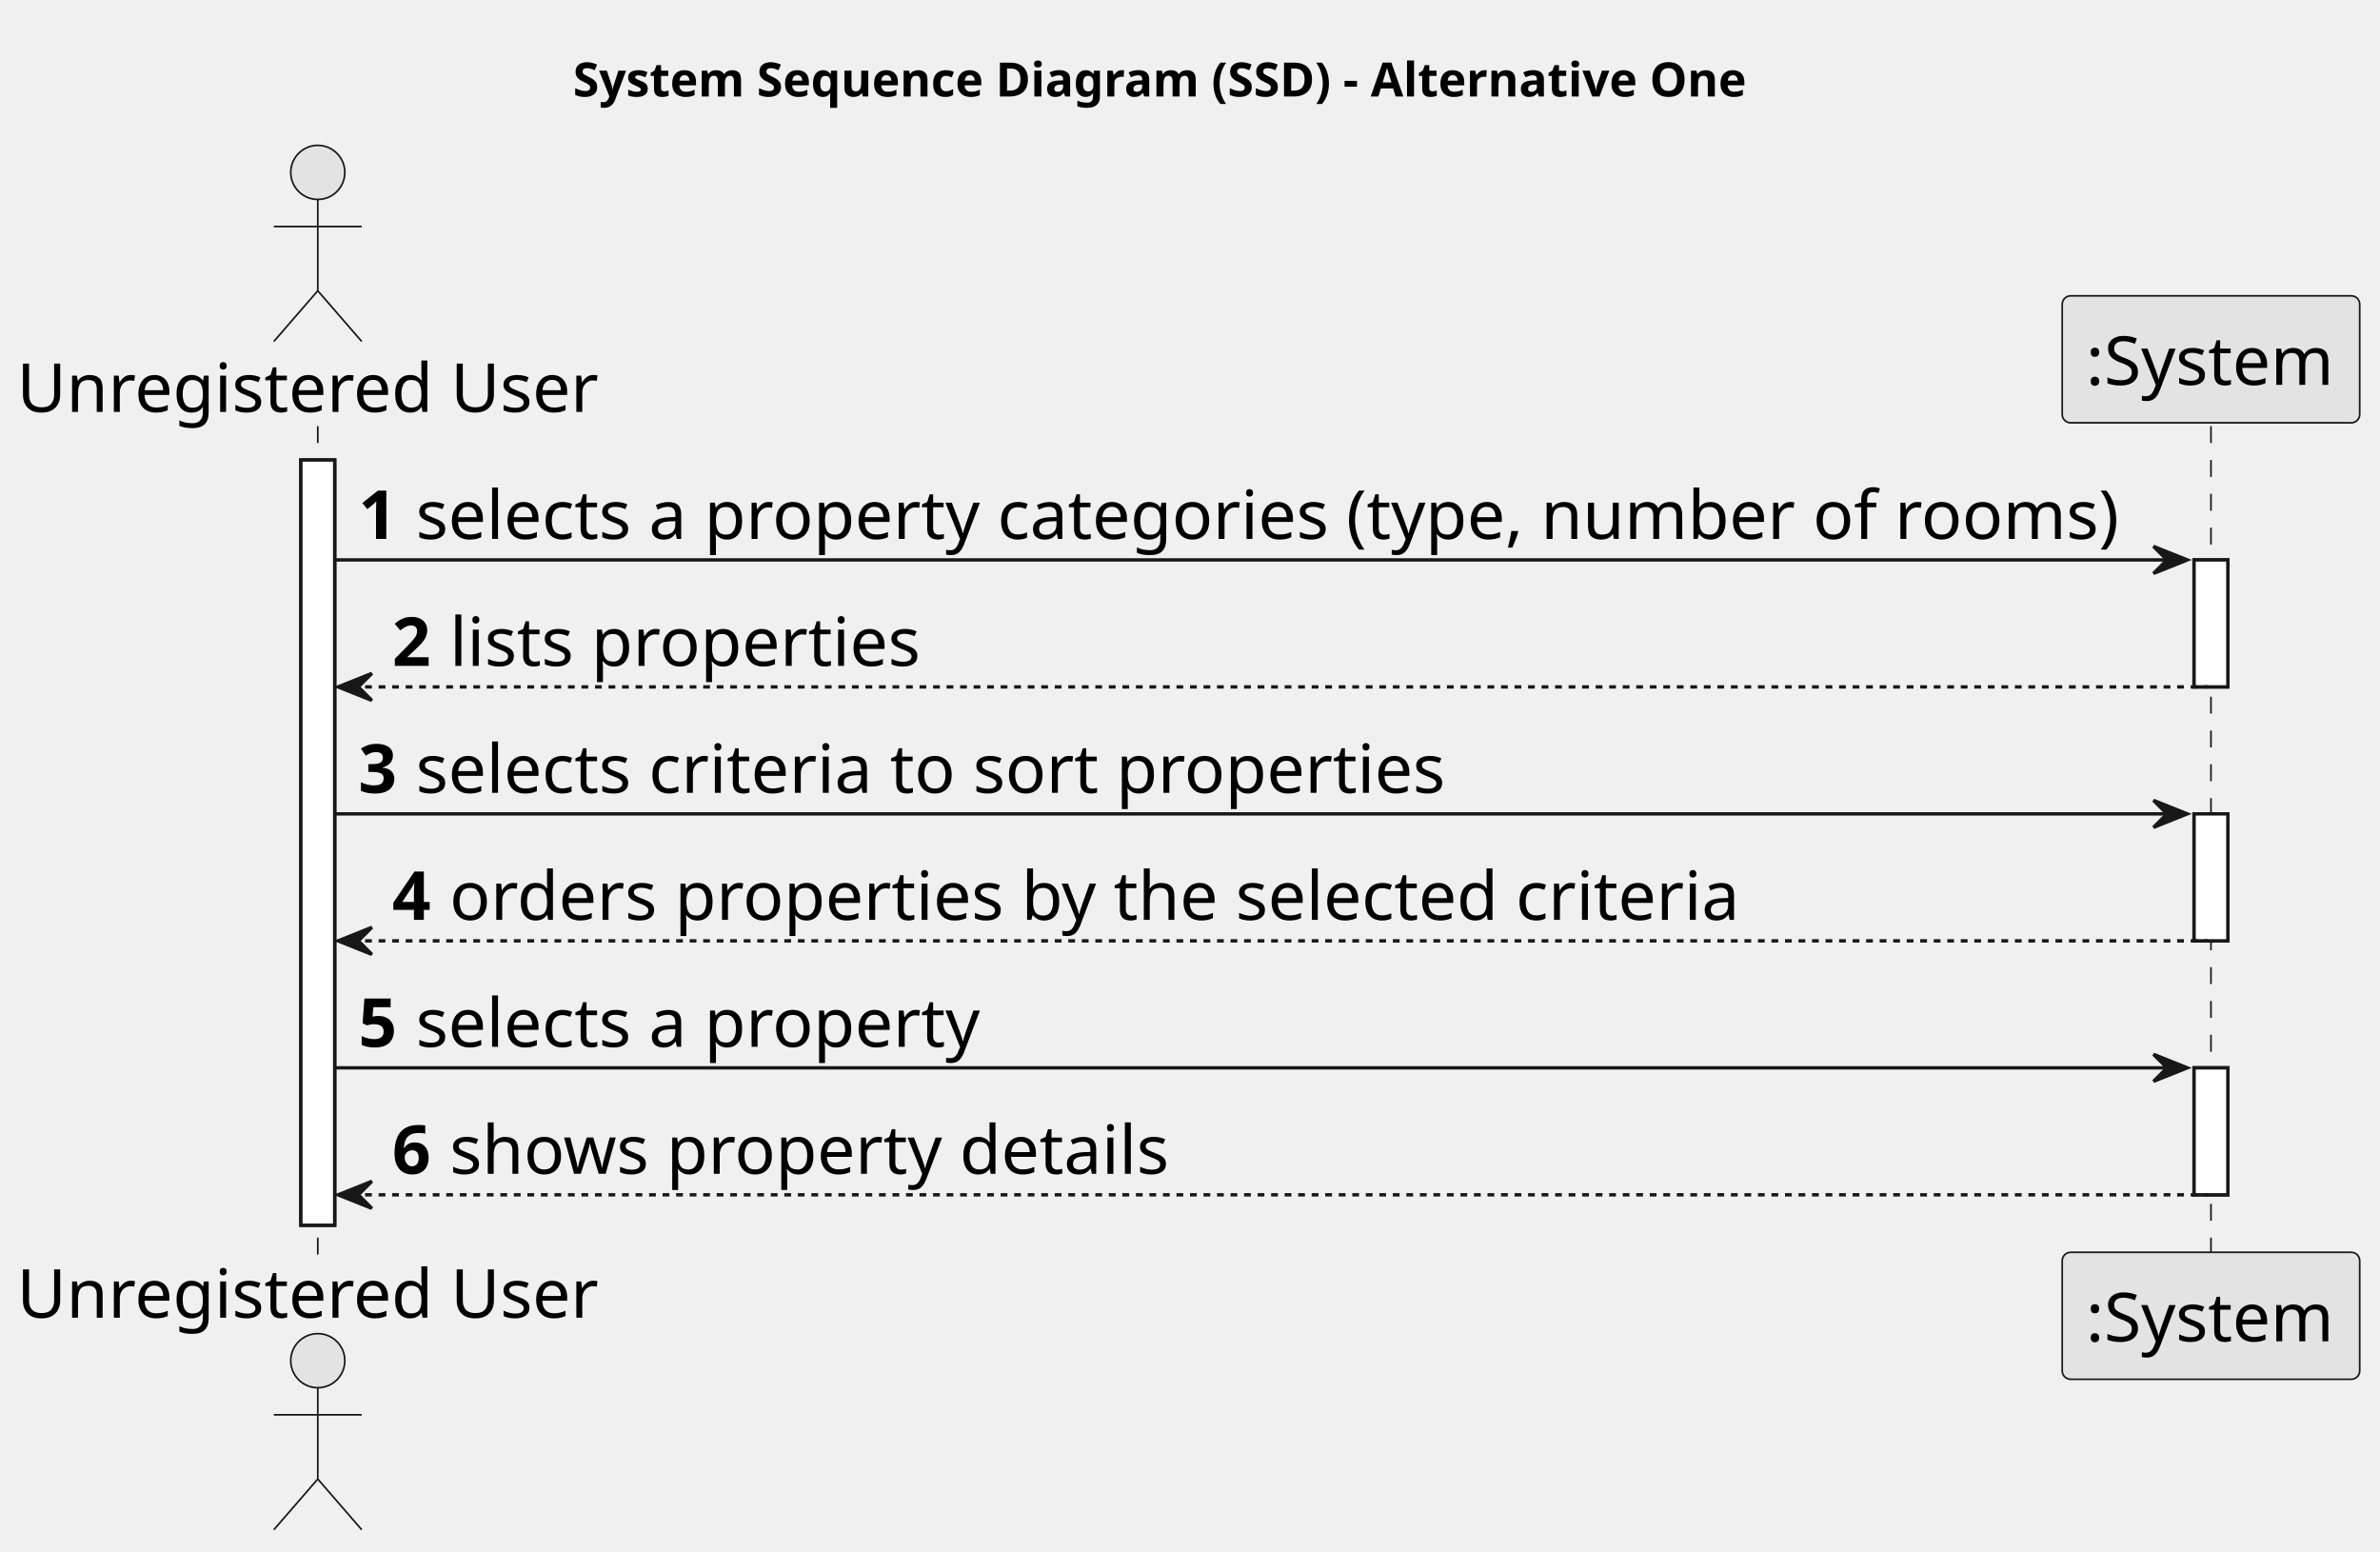
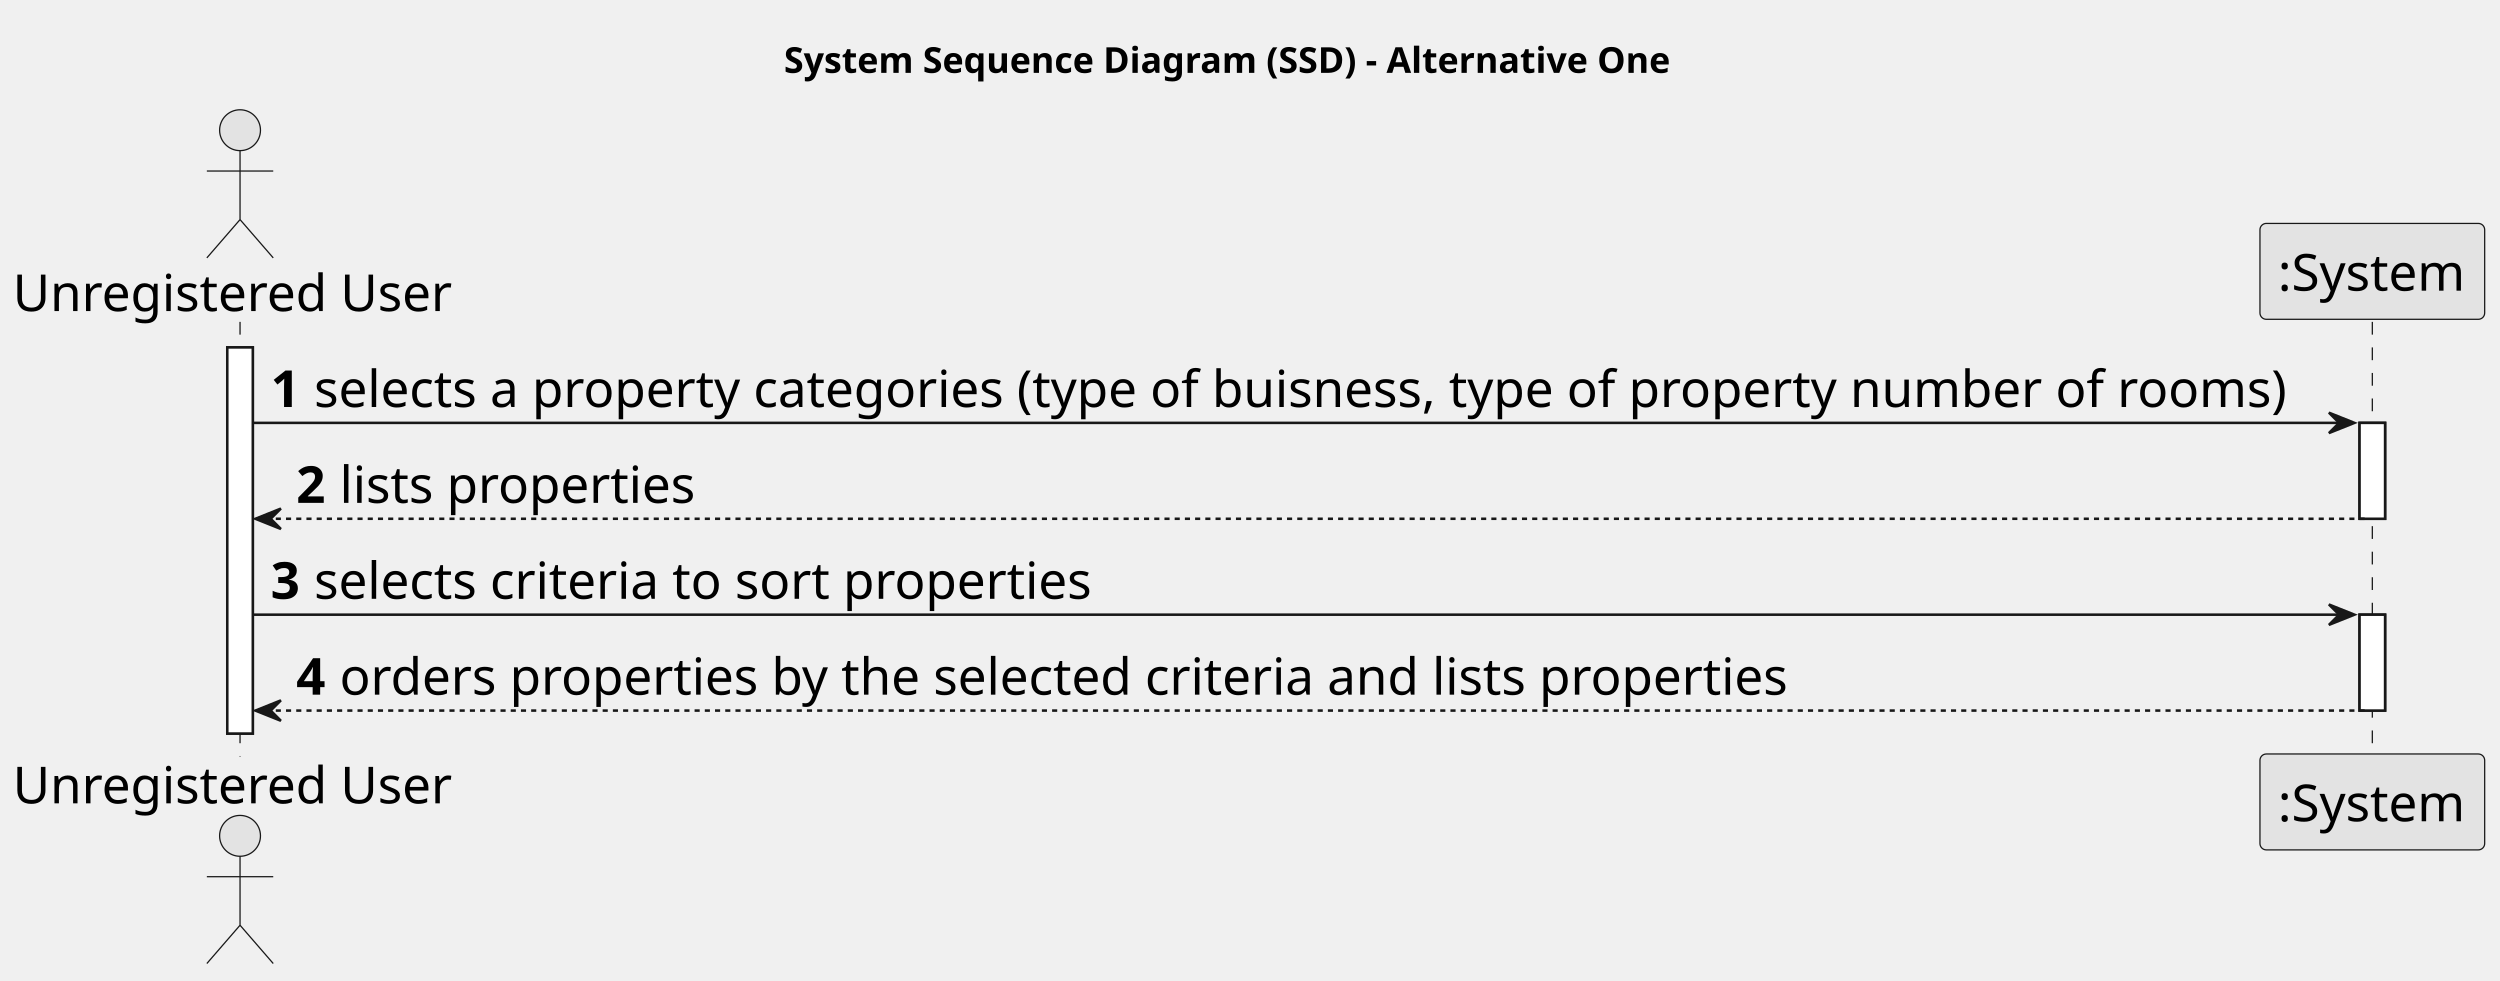
- <svg xmlns="http://www.w3.org/2000/svg" contentStyleType="text/css" height="459px" preserveAspectRatio="none" style="width:704px;height:459px;background:#FFFFFF;" version="1.1" viewBox="0 0 704 459" width="704px" zoomAndPan="magnify">
+ <svg xmlns="http://www.w3.org/2000/svg" contentStyleType="text/css" height="384px" preserveAspectRatio="none" style="width:979px;height:384px;background:#FFFFFF;" version="1.1" viewBox="0 0 979 384" width="979px" zoomAndPan="magnify">
  <defs />
  <g>
-     <text fill="#000000" font-family="sans-serif" font-size="14" font-weight="bold" lengthAdjust="spacing" textLength="363" x="169.5" y="28.535">System Sequence Diagram (SSD) - Alternative One</text>
-     <rect fill="#FFFFFF" height="226.328" style="stroke:#181818;stroke-width:1.0;" width="10" x="89" y="136.043" />
-     <rect fill="#FFFFFF" height="37.555" style="stroke:#181818;stroke-width:1.0;" width="10" x="649" y="165.598" />
-     <rect fill="#FFFFFF" height="37.555" style="stroke:#181818;stroke-width:1.0;" width="10" x="649" y="240.707" />
-     <rect fill="#FFFFFF" height="37.555" style="stroke:#181818;stroke-width:1.0;" width="10" x="649" y="315.816" />
-     <line style="stroke:#181818;stroke-width:0.5;stroke-dasharray:5.0,5.0;" x1="94" x2="94" y1="126.043" y2="371.371" />
-     <line style="stroke:#181818;stroke-width:0.5;stroke-dasharray:5.0,5.0;" x1="654" x2="654" y1="126.043" y2="371.371" />
+     <text fill="#000000" font-family="sans-serif" font-size="14" font-weight="bold" lengthAdjust="spacing" textLength="363" x="307" y="28.535">System Sequence Diagram (SSD) - Alternative One</text>
+     <rect fill="#FFFFFF" height="151.219" style="stroke:#181818;stroke-width:1.0;" width="10" x="89" y="136.043" />
+     <rect fill="#FFFFFF" height="37.555" style="stroke:#181818;stroke-width:1.0;" width="10" x="924" y="165.598" />
+     <rect fill="#FFFFFF" height="37.555" style="stroke:#181818;stroke-width:1.0;" width="10" x="924" y="240.707" />
+     <line style="stroke:#181818;stroke-width:0.5;stroke-dasharray:5.0,5.0;" x1="94" x2="94" y1="126.043" y2="296.262" />
+     <line style="stroke:#181818;stroke-width:0.5;stroke-dasharray:5.0,5.0;" x1="929" x2="929" y1="126.043" y2="296.262" />
    <text fill="#000000" font-family="sans-serif" font-size="20" lengthAdjust="spacing" textLength="172" x="5" y="121.824">Unregistered User</text>
    <ellipse cx="94" cy="50.988" fill="#E3E3E3" rx="8" ry="8" style="stroke:#181818;stroke-width:0.5;" />
    <path d="M94,58.988 L94,85.988 M81,66.988 L107,66.988 M94,85.988 L81,100.988 M94,85.988 L107,100.988 " fill="none" style="stroke:#181818;stroke-width:0.5;" />
-     <text fill="#000000" font-family="sans-serif" font-size="20" lengthAdjust="spacing" textLength="172" x="5" y="389.707">Unregistered User</text>
-     <ellipse cx="94" cy="402.426" fill="#E3E3E3" rx="8" ry="8" style="stroke:#181818;stroke-width:0.5;" />
-     <path d="M94,410.426 L94,437.426 M81,418.426 L107,418.426 M94,437.426 L81,452.426 M94,437.426 L107,452.426 " fill="none" style="stroke:#181818;stroke-width:0.5;" />
-     <rect fill="#E3E3E3" height="37.555" rx="2.5" ry="2.5" style="stroke:#181818;stroke-width:0.5;" width="88" x="610" y="87.488" />
-     <text fill="#000000" font-family="sans-serif" font-size="20" lengthAdjust="spacing" textLength="74" x="617" y="113.824">:System</text>
-     <rect fill="#E3E3E3" height="37.555" rx="2.5" ry="2.5" style="stroke:#181818;stroke-width:0.5;" width="88" x="610" y="370.371" />
-     <text fill="#000000" font-family="sans-serif" font-size="20" lengthAdjust="spacing" textLength="74" x="617" y="396.707">:System</text>
-     <rect fill="#FFFFFF" height="226.328" style="stroke:#181818;stroke-width:1.0;" width="10" x="89" y="136.043" />
-     <rect fill="#FFFFFF" height="37.555" style="stroke:#181818;stroke-width:1.0;" width="10" x="649" y="165.598" />
-     <rect fill="#FFFFFF" height="37.555" style="stroke:#181818;stroke-width:1.0;" width="10" x="649" y="240.707" />
-     <rect fill="#FFFFFF" height="37.555" style="stroke:#181818;stroke-width:1.0;" width="10" x="649" y="315.816" />
-     <polygon fill="#181818" points="637,161.598,647,165.598,637,169.598,641,165.598" style="stroke:#181818;stroke-width:1.0;" />
-     <line style="stroke:#181818;stroke-width:1.0;" x1="99" x2="643" y1="165.598" y2="165.598" />
+     <text fill="#000000" font-family="sans-serif" font-size="20" lengthAdjust="spacing" textLength="172" x="5" y="314.598">Unregistered User</text>
+     <ellipse cx="94" cy="327.316" fill="#E3E3E3" rx="8" ry="8" style="stroke:#181818;stroke-width:0.5;" />
+     <path d="M94,335.316 L94,362.316 M81,343.316 L107,343.316 M94,362.316 L81,377.316 M94,362.316 L107,377.316 " fill="none" style="stroke:#181818;stroke-width:0.5;" />
+     <rect fill="#E3E3E3" height="37.555" rx="2.5" ry="2.5" style="stroke:#181818;stroke-width:0.5;" width="88" x="885" y="87.488" />
+     <text fill="#000000" font-family="sans-serif" font-size="20" lengthAdjust="spacing" textLength="74" x="892" y="113.824">:System</text>
+     <rect fill="#E3E3E3" height="37.555" rx="2.5" ry="2.5" style="stroke:#181818;stroke-width:0.5;" width="88" x="885" y="295.262" />
+     <text fill="#000000" font-family="sans-serif" font-size="20" lengthAdjust="spacing" textLength="74" x="892" y="321.598">:System</text>
+     <rect fill="#FFFFFF" height="151.219" style="stroke:#181818;stroke-width:1.0;" width="10" x="89" y="136.043" />
+     <rect fill="#FFFFFF" height="37.555" style="stroke:#181818;stroke-width:1.0;" width="10" x="924" y="165.598" />
+     <rect fill="#FFFFFF" height="37.555" style="stroke:#181818;stroke-width:1.0;" width="10" x="924" y="240.707" />
+     <polygon fill="#181818" points="912,161.598,922,165.598,912,169.598,916,165.598" style="stroke:#181818;stroke-width:1.0;" />
+     <line style="stroke:#181818;stroke-width:1.0;" x1="99" x2="918" y1="165.598" y2="165.598" />
    <text fill="#000000" font-family="sans-serif" font-size="20" font-weight="bold" lengthAdjust="spacing" textLength="13" x="106" y="159.379">1</text>
-     <text fill="#000000" font-family="sans-serif" font-size="20" lengthAdjust="spacing" textLength="514" x="123" y="159.379">selects a property categories (type, number of rooms)</text>
+     <text fill="#000000" font-family="sans-serif" font-size="20" lengthAdjust="spacing" textLength="789" x="123" y="159.379">selects a property categories (type of buisness, type of property number of rooms)</text>
    <polygon fill="#181818" points="110,199.152,100,203.152,110,207.152,106,203.152" style="stroke:#181818;stroke-width:1.0;" />
-     <line style="stroke:#181818;stroke-width:1.0;stroke-dasharray:2.0,2.0;" x1="104" x2="653" y1="203.152" y2="203.152" />
+     <line style="stroke:#181818;stroke-width:1.0;stroke-dasharray:2.0,2.0;" x1="104" x2="928" y1="203.152" y2="203.152" />
    <text fill="#000000" font-family="sans-serif" font-size="20" font-weight="bold" lengthAdjust="spacing" textLength="13" x="116" y="196.934">2</text>
    <text fill="#000000" font-family="sans-serif" font-size="20" lengthAdjust="spacing" textLength="144" x="133" y="196.934">lists properties</text>
-     <polygon fill="#181818" points="637,236.707,647,240.707,637,244.707,641,240.707" style="stroke:#181818;stroke-width:1.0;" />
-     <line style="stroke:#181818;stroke-width:1.0;" x1="99" x2="643" y1="240.707" y2="240.707" />
+     <polygon fill="#181818" points="912,236.707,922,240.707,912,244.707,916,240.707" style="stroke:#181818;stroke-width:1.0;" />
+     <line style="stroke:#181818;stroke-width:1.0;" x1="99" x2="918" y1="240.707" y2="240.707" />
    <text fill="#000000" font-family="sans-serif" font-size="20" font-weight="bold" lengthAdjust="spacing" textLength="13" x="106" y="234.488">3</text>
    <text fill="#000000" font-family="sans-serif" font-size="20" lengthAdjust="spacing" textLength="311" x="123" y="234.488">selects criteria to sort properties</text>
    <polygon fill="#181818" points="110,274.262,100,278.262,110,282.262,106,278.262" style="stroke:#181818;stroke-width:1.0;" />
-     <line style="stroke:#181818;stroke-width:1.0;stroke-dasharray:2.0,2.0;" x1="104" x2="653" y1="278.262" y2="278.262" />
+     <line style="stroke:#181818;stroke-width:1.0;stroke-dasharray:2.0,2.0;" x1="104" x2="928" y1="278.262" y2="278.262" />
    <text fill="#000000" font-family="sans-serif" font-size="20" font-weight="bold" lengthAdjust="spacing" textLength="13" x="116" y="272.043">4</text>
-     <text fill="#000000" font-family="sans-serif" font-size="20" lengthAdjust="spacing" textLength="390" x="133" y="272.043">orders properties by the selected criteria</text>
-     <polygon fill="#181818" points="637,311.816,647,315.816,637,319.816,641,315.816" style="stroke:#181818;stroke-width:1.0;" />
-     <line style="stroke:#181818;stroke-width:1.0;" x1="99" x2="643" y1="315.816" y2="315.816" />
-     <text fill="#000000" font-family="sans-serif" font-size="20" font-weight="bold" lengthAdjust="spacing" textLength="13" x="106" y="309.598">5</text>
-     <text fill="#000000" font-family="sans-serif" font-size="20" lengthAdjust="spacing" textLength="170" x="123" y="309.598">selects a property</text>
-     <polygon fill="#181818" points="110,349.371,100,353.371,110,357.371,106,353.371" style="stroke:#181818;stroke-width:1.0;" />
-     <line style="stroke:#181818;stroke-width:1.0;stroke-dasharray:2.0,2.0;" x1="104" x2="653" y1="353.371" y2="353.371" />
-     <text fill="#000000" font-family="sans-serif" font-size="20" font-weight="bold" lengthAdjust="spacing" textLength="13" x="116" y="347.152">6</text>
-     <text fill="#000000" font-family="sans-serif" font-size="20" lengthAdjust="spacing" textLength="217" x="133" y="347.152">shows property details</text>
+     <text fill="#000000" font-family="sans-serif" font-size="20" lengthAdjust="spacing" textLength="582" x="133" y="272.043">orders properties by the selected criteria and lists properties</text>
  </g>
</svg>
